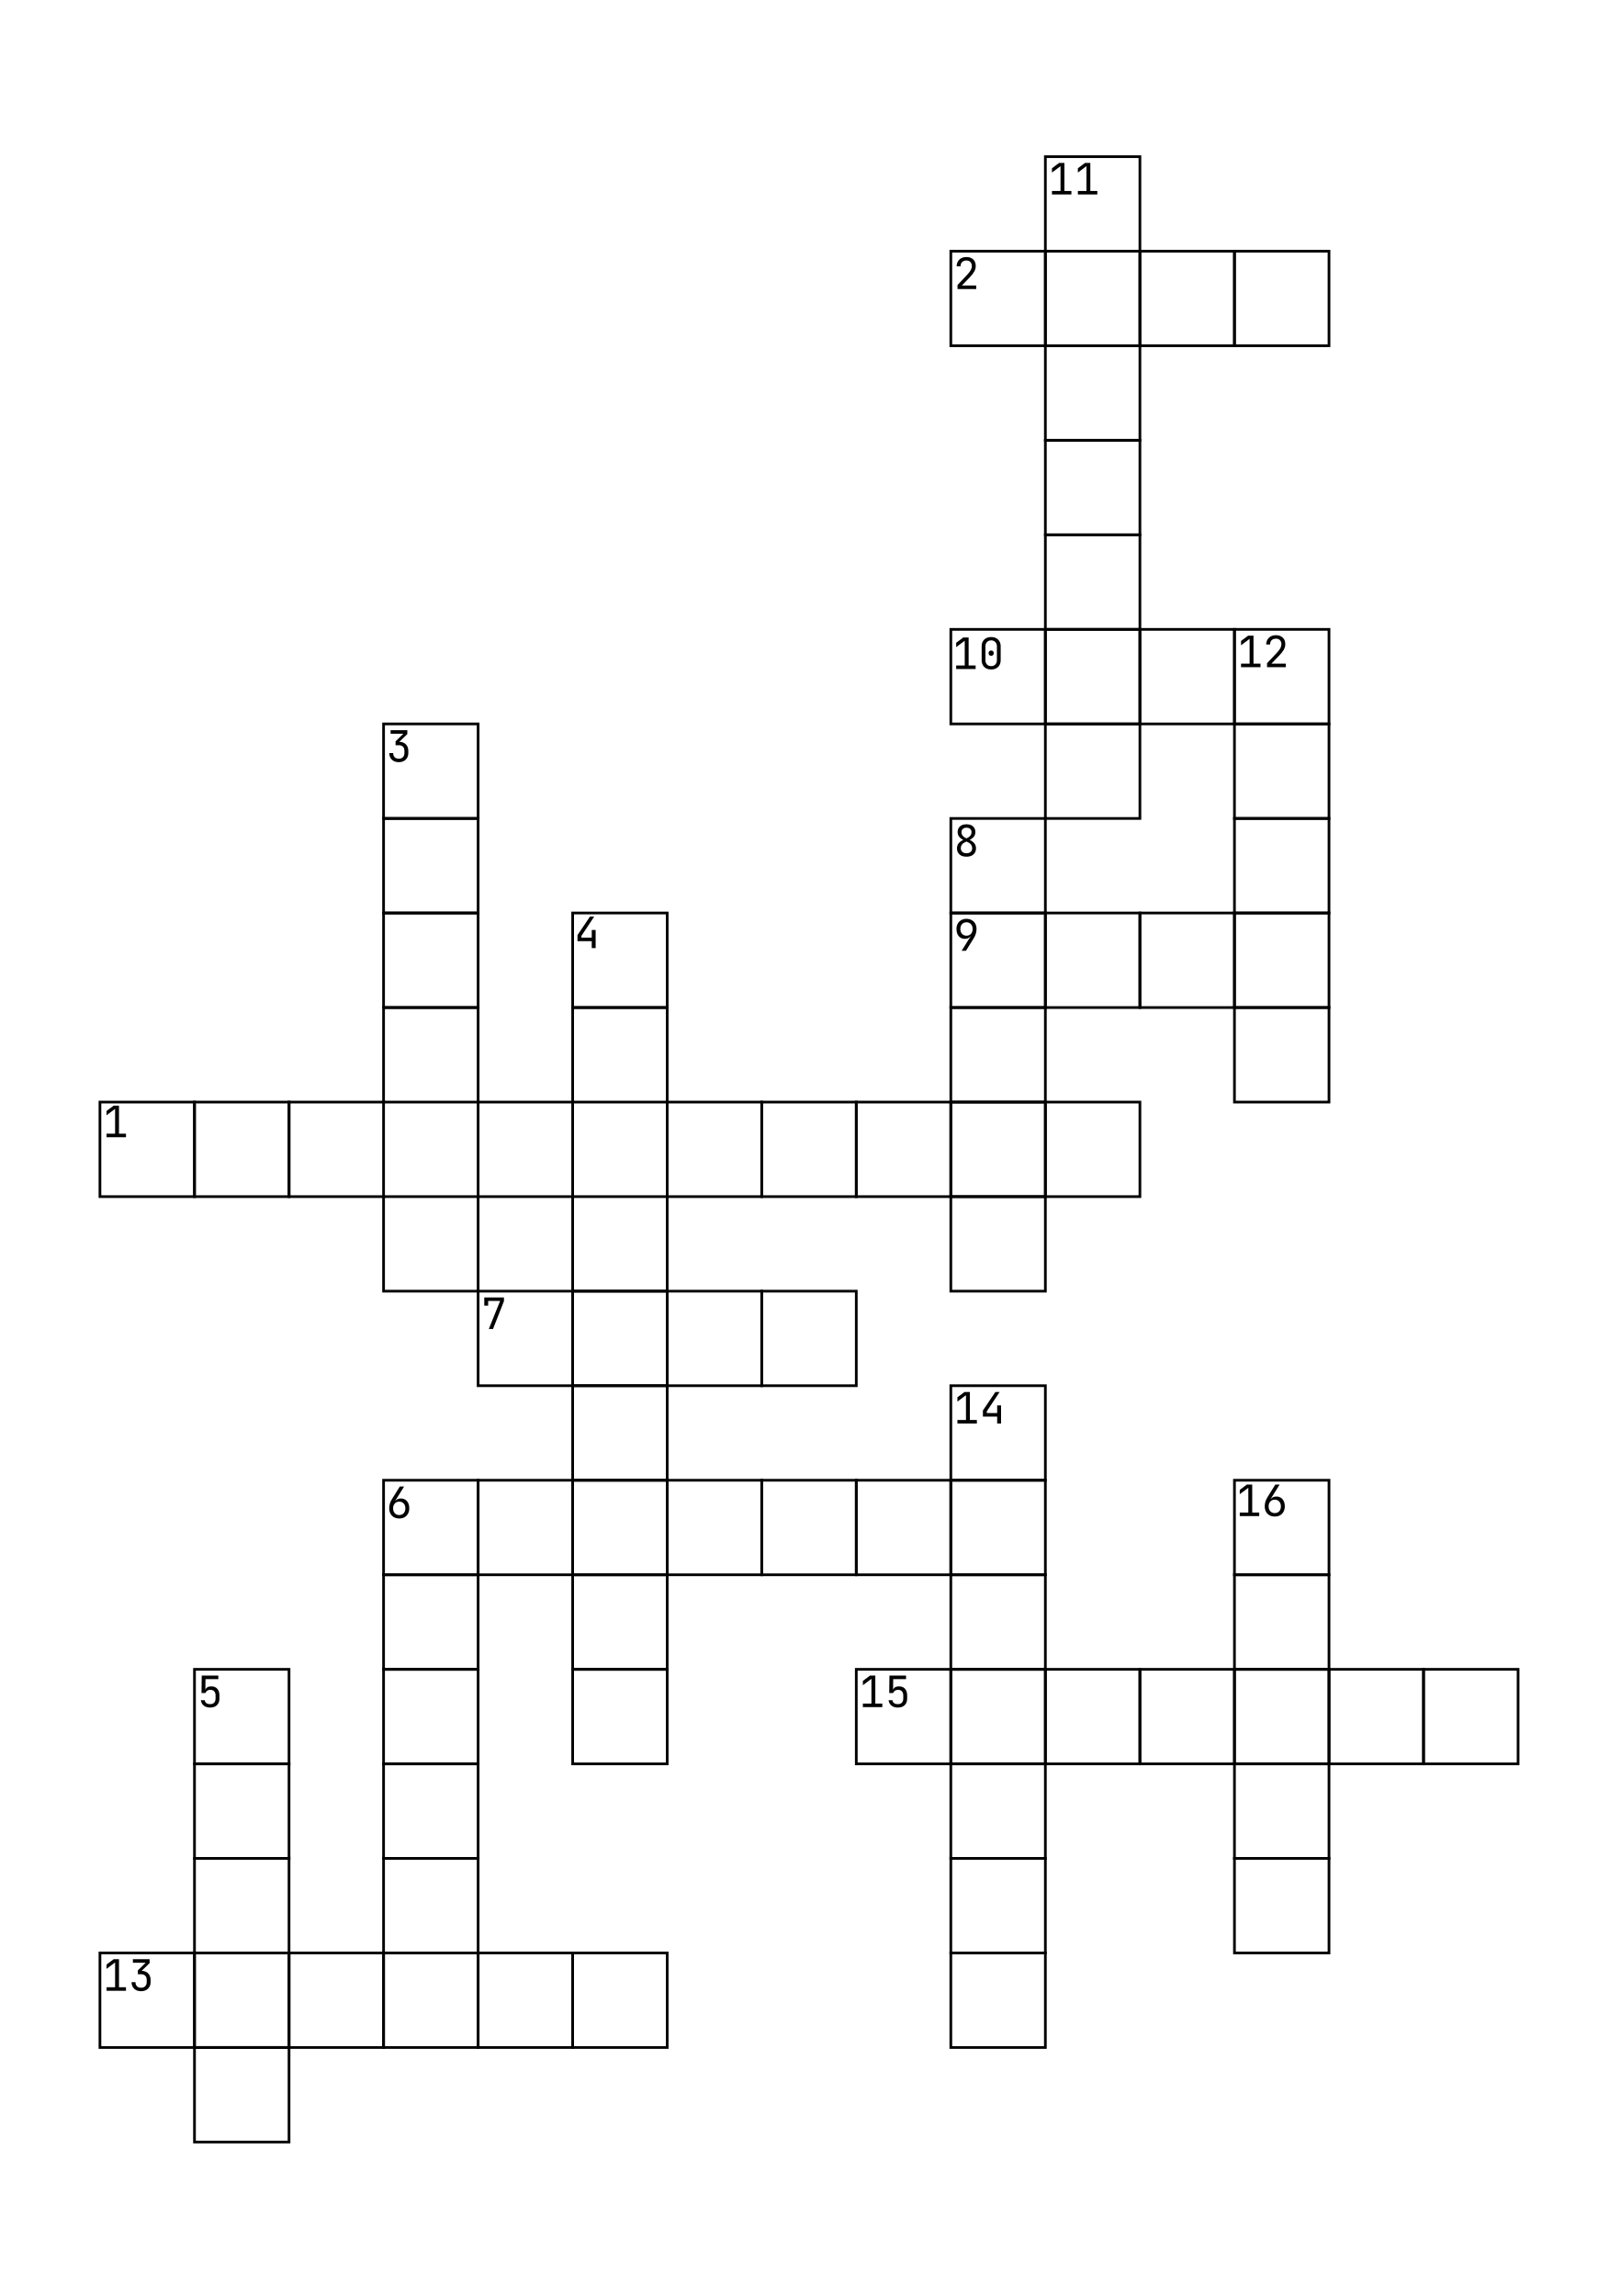
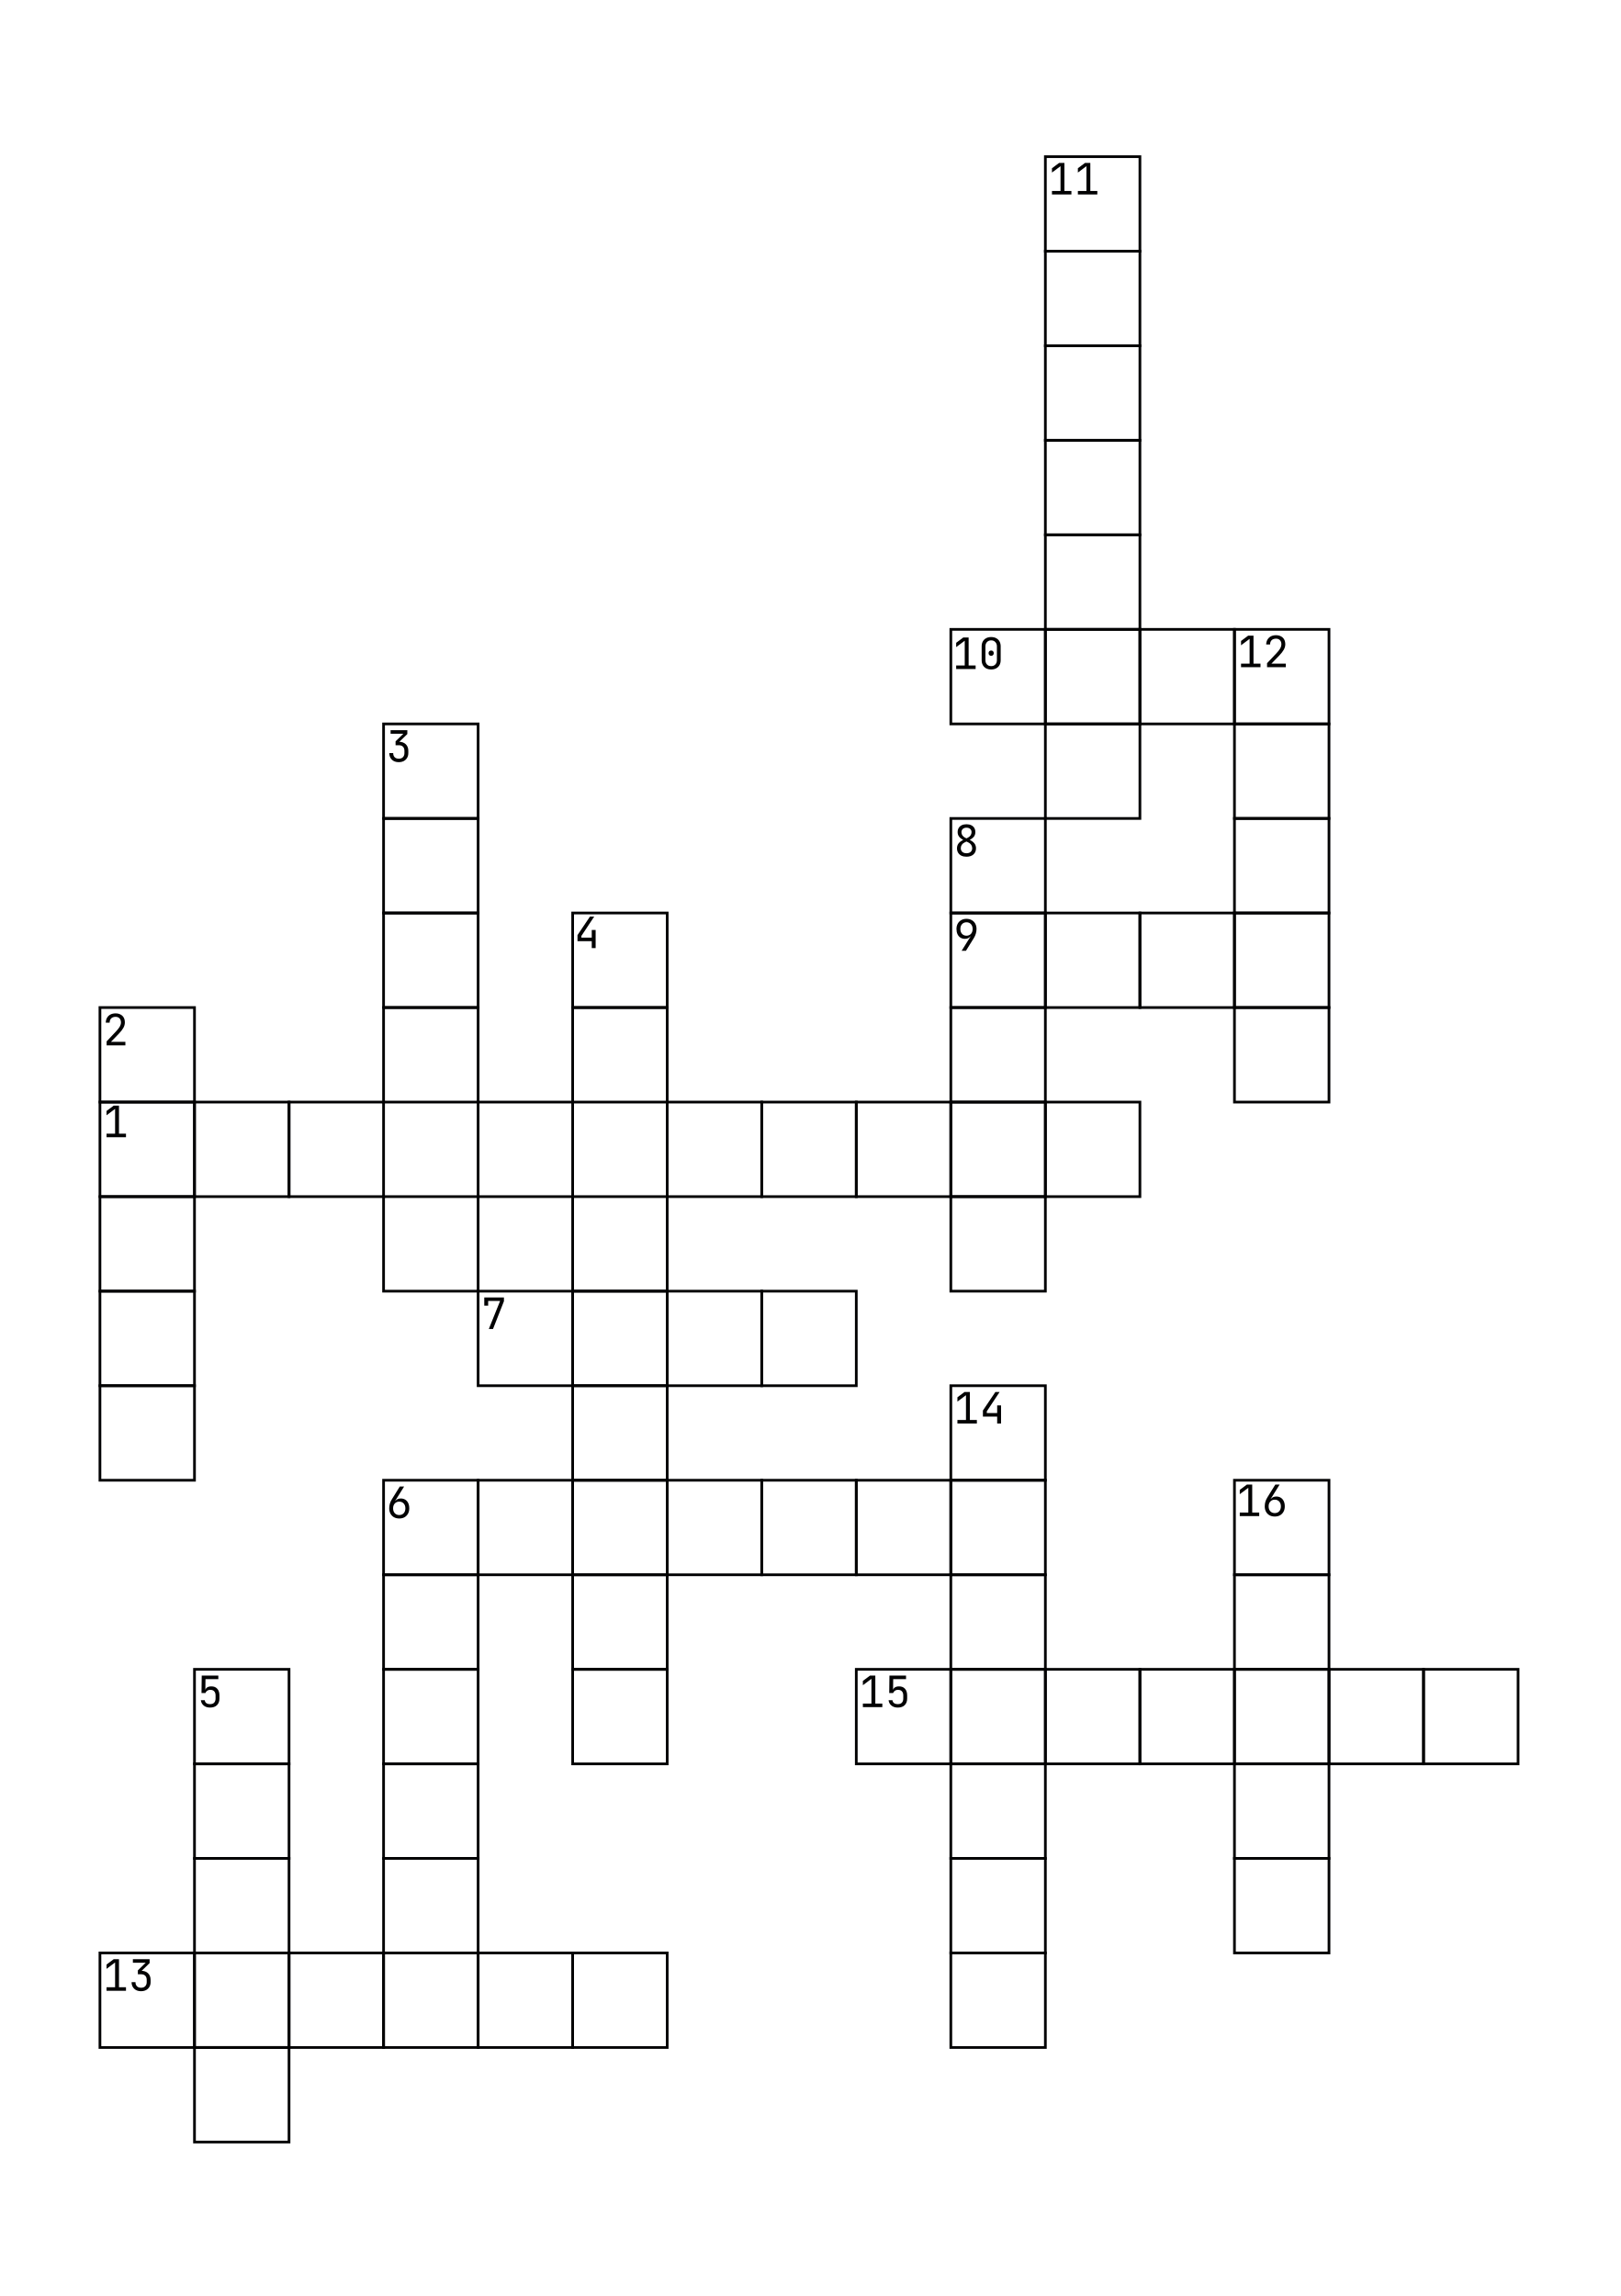
<svg xmlns="http://www.w3.org/2000/svg" width="600" height="850" viewBox="0 0 600 850" fill="none">
  <path d="M142 443H177V478H142V443Z" stroke="#020203" stroke-miterlimit="100" />
-   <path d="M422 93H457V128H422V93Z" stroke="#020203" stroke-miterlimit="100" />
-   <path d="M457 93H492V128H457V93Z" stroke="#020203" stroke-miterlimit="100" />
  <path d="M72 408H37V443H72V408Z" stroke="#020203" stroke-miterlimit="100" />
-   <path d="M352 93H387V128H352V93Z" stroke="#020203" stroke-miterlimit="100" />
  <path d="M107 408H72V443H107V408Z" stroke="#020203" stroke-miterlimit="100" />
  <path d="M107 408H142V443H107V408Z" stroke="#020203" stroke-miterlimit="100" />
  <path d="M177 408H212V443H177V408Z" stroke="#020203" stroke-miterlimit="100" />
  <path d="M247 408H282V443H247V408Z" stroke="#020203" stroke-miterlimit="100" />
  <path d="M282 408H317V443H282V408Z" stroke="#020203" stroke-miterlimit="100" />
  <path d="M352 408H317V443H352V408Z" stroke="#020203" stroke-miterlimit="100" />
  <path d="M352 408H387V443H352V408Z" stroke="#020203" stroke-miterlimit="100" />
  <path d="M387 408H422V443H387V408Z" stroke="#020203" stroke-miterlimit="100" />
  <path d="M177 338H142V373H177V338Z" stroke="#020203" stroke-miterlimit="100" />
  <path d="M142 303H177V338H142V303Z" stroke="#020203" stroke-miterlimit="100" />
  <path d="M142 268H177V303H142V268Z" stroke="#020203" stroke-miterlimit="100" />
  <path d="M142 373H177V408H142V373Z" stroke="#020203" stroke-miterlimit="100" />
  <path d="M212 338H247V373H212V338Z" stroke="#020203" stroke-miterlimit="100" />
  <path d="M247 373H212V408H247V373Z" stroke="#020203" stroke-miterlimit="100" />
  <path d="M212 583H247V618H212V583Z" stroke="#020203" stroke-miterlimit="100" />
  <path d="M247 618H212V653H247V618Z" stroke="#020203" stroke-miterlimit="100" />
  <path d="M212 548H247V583H212C212 582.99 212 548 212 548Z" stroke="#020203" stroke-miterlimit="100" />
  <path d="M212 513H247V548H212V513Z" stroke="#020203" stroke-miterlimit="100" />
  <path d="M247 478H212V513H247V478Z" stroke="#020203" stroke-miterlimit="100" />
  <path d="M212 443H247V478H212V443Z" stroke="#020203" stroke-miterlimit="100" />
  <path d="M282 478H317V513H282V478Z" stroke="#020203" stroke-miterlimit="100" />
  <path d="M282 478H247V513H282V478Z" stroke="#020203" stroke-miterlimit="100" />
  <path d="M177 478H212V513H177V478Z" stroke="#020203" stroke-miterlimit="100" />
  <path d="M142 548H177V583H142V548Z" stroke="#020203" stroke-miterlimit="100" />
  <path d="M212 548H177V583H212V548Z" stroke="#020203" stroke-miterlimit="100" />
  <path d="M352 548H387V583H352V548Z" stroke="#020203" stroke-miterlimit="100" />
  <path d="M317 548H352V583H317V548Z" stroke="#020203" stroke-miterlimit="100" />
  <path d="M317 548H282V583H317V548Z" stroke="#020203" stroke-miterlimit="100" />
  <path d="M247 548H282V583H247V548Z" stroke="#020203" stroke-miterlimit="100" />
  <path d="M352 513H387V548H352V513Z" stroke="#020203" stroke-miterlimit="100" />
  <path d="M387 723H352V758H387V723Z" stroke="#020203" stroke-miterlimit="100" />
  <path d="M352 688H387V723H352V688Z" stroke="#020203" stroke-miterlimit="100" />
  <path d="M352 653H387V688H352V653Z" stroke="#020203" stroke-miterlimit="100" />
  <path d="M387 618H352V653H387V618Z" stroke="#020203" stroke-miterlimit="100" />
  <path d="M352 583H387V618H352V583Z" stroke="#020203" stroke-miterlimit="100" />
  <path d="M142 583H177V618H142V583Z" stroke="#020203" stroke-miterlimit="100" />
  <path d="M177 618H142V653H177V618Z" stroke="#020203" stroke-miterlimit="100" />
  <path d="M142 653H177V688H142V653Z" stroke="#020203" stroke-miterlimit="100" />
  <path d="M142 688H177V723H142V688Z" stroke="#020203" stroke-miterlimit="100" />
  <path d="M177 723H142V758H177V723Z" stroke="#020203" stroke-miterlimit="100" />
  <path d="M177 723H212V758H177V723Z" stroke="#020203" stroke-miterlimit="100" />
  <path d="M212 723H247V758H212V723Z" stroke="#020203" stroke-miterlimit="100" />
  <path d="M142 723H107V758H142V723Z" stroke="#020203" stroke-miterlimit="100" />
  <path d="M72 723H107V758H72V723Z" stroke="#020203" stroke-miterlimit="100" />
  <path d="M37 723H72V758H37V723Z" stroke="#020203" stroke-miterlimit="100" />
  <path d="M107 758H72V793H107V758Z" stroke="#020203" stroke-miterlimit="100" />
  <path d="M72 688H107V723H72V688Z" stroke="#020203" stroke-miterlimit="100" />
  <path d="M72 653H107V688H72V653Z" stroke="#020203" stroke-miterlimit="100" />
  <path d="M107 618H72V653H107V618Z" stroke="#020203" stroke-miterlimit="100" />
  <path d="M317 618H352V653H317V618Z" stroke="#020203" stroke-miterlimit="100" />
  <path d="M527 618H562V653H527V618Z" stroke="#020203" stroke-miterlimit="100" />
  <path d="M527 618H492V653H527V618Z" stroke="#020203" stroke-miterlimit="100" />
  <path d="M457 618H492V653H457V618Z" stroke="#020203" stroke-miterlimit="100" />
  <path d="M422 618H457V653H422V618Z" stroke="#020203" stroke-miterlimit="100" />
  <path d="M422 618H387V653H422V618Z" stroke="#020203" stroke-miterlimit="100" />
  <path d="M457 548H492V583H457V548Z" stroke="#020203" stroke-miterlimit="100" />
  <path d="M457 583H492V618H457V583Z" stroke="#020203" stroke-miterlimit="100" />
  <path d="M492 688H457V723H492V688Z" stroke="#020203" stroke-miterlimit="100" />
  <path d="M457 653H492V688H457V653Z" stroke="#020203" stroke-miterlimit="100" />
  <path d="M352 443H387V478H352V443Z" stroke="#020203" stroke-miterlimit="100" />
  <path d="M387 373H352V408H387V373Z" stroke="#020203" stroke-miterlimit="100" />
  <path d="M352 338H387V373H352V338Z" stroke="#020203" stroke-miterlimit="100" />
  <path d="M352 303H387V338H352V303Z" stroke="#020203" stroke-miterlimit="100" />
  <path d="M492 338H457V373H492V338Z" stroke="#020203" stroke-miterlimit="100" />
  <path d="M422 338H457V373H422V338Z" stroke="#020203" stroke-miterlimit="100" />
  <path d="M387 338H422V373H387V338Z" stroke="#020203" stroke-miterlimit="100" />
  <path d="M492 233H457V268H492V233Z" stroke="#020203" stroke-miterlimit="100" />
  <path d="M457 268H492V303H457V268Z" stroke="#020203" stroke-miterlimit="100" />
  <path d="M457 303H492V338H457V303Z" stroke="#020203" stroke-miterlimit="100" />
  <path d="M492 373H457V408H492V373Z" stroke="#020203" stroke-miterlimit="100" />
  <path d="M422 233H457V268H422V233Z" stroke="#020203" stroke-miterlimit="100" />
  <path d="M387 233H422V268H387V233Z" stroke="#020203" stroke-miterlimit="100" />
  <path d="M387 233H352V268H387V233Z" stroke="#020203" stroke-miterlimit="100" />
  <path d="M387 268H422V303H387V268Z" stroke="#020203" stroke-miterlimit="100" />
  <path d="M387 58H422V93H387V58Z" stroke="#020203" stroke-miterlimit="100" />
  <path d="M387 93H422V128H387V93Z" stroke="#020203" stroke-miterlimit="100" />
  <path d="M387 128H422V163H387V128Z" stroke="#020203" stroke-miterlimit="100" />
  <path d="M387 163H422V198H387V163Z" stroke="#020203" stroke-miterlimit="100" />
  <path d="M422 198H387V233H422V198Z" stroke="#020203" stroke-miterlimit="100" />
  <path d="M39.44 421V419.688H42.608V410.52L39.44 412.888V411.288L42.08 409.32H44.048V419.688H46.64V421H39.44Z" fill="#020203" />
-   <path d="M354.472 107V105.528L358.04 101.736C358.648 101.085 359.091 100.509 359.368 100.008C359.645 99.496 359.784 99.005 359.784 98.536C359.784 97.885 359.603 97.373 359.24 97C358.888 96.627 358.403 96.44 357.784 96.44C357.101 96.44 356.563 96.632 356.168 97.016C355.784 97.4 355.592 97.928 355.592 98.6H354.152C354.173 97.896 354.333 97.288 354.632 96.776C354.941 96.253 355.363 95.853 355.896 95.576C356.44 95.299 357.069 95.16 357.784 95.16C358.488 95.16 359.096 95.299 359.608 95.576C360.131 95.843 360.531 96.227 360.808 96.728C361.085 97.229 361.224 97.827 361.224 98.52C361.224 99.181 361.048 99.837 360.696 100.488C360.344 101.139 359.768 101.88 358.968 102.712L356.088 105.688H361.416V107H354.472Z" fill="#020203" />
  <path d="M147.624 282.16C146.92 282.16 146.301 282.021 145.768 281.744C145.245 281.456 144.84 281.061 144.552 280.56C144.264 280.059 144.12 279.472 144.12 278.8H145.56C145.56 279.451 145.741 279.963 146.104 280.336C146.477 280.699 146.989 280.88 147.64 280.88C148.301 280.88 148.813 280.688 149.176 280.304C149.539 279.92 149.72 279.419 149.72 278.8V277.968C149.72 277.307 149.539 276.795 149.176 276.432C148.813 276.069 148.301 275.888 147.64 275.888H146.44V274.448L149.336 271.632H144.6V270.32H150.792V271.76L147.672 274.784V274.608C148.739 274.608 149.587 274.912 150.216 275.52C150.845 276.128 151.16 276.944 151.16 277.968V278.8C151.16 279.472 151.011 280.059 150.712 280.56C150.424 281.061 150.013 281.456 149.48 281.744C148.947 282.021 148.328 282.16 147.624 282.16Z" fill="#020203" />
  <path d="M219.07 351V348.44H213.79V346.184L218.414 339.32H219.982L215.23 346.488V347.128H219.07V344.28H220.51V351H219.07Z" fill="#020203" />
  <path d="M77.768 632.16C76.819 632.16 76.04 631.915 75.432 631.424C74.824 630.933 74.467 630.272 74.36 629.44H75.8C75.853 629.899 76.051 630.256 76.392 630.512C76.733 630.757 77.197 630.88 77.784 630.88C78.456 630.88 78.957 630.699 79.288 630.336C79.629 629.973 79.8 629.461 79.8 628.8V627.664C79.8 627.003 79.629 626.491 79.288 626.128C78.957 625.765 78.461 625.584 77.8 625.584C77.384 625.584 77.021 625.696 76.712 625.92C76.403 626.133 76.179 626.421 76.04 626.784H74.6L74.68 620.32H80.824V621.632H76.072L76.024 625.52H76.472L76.024 625.936C76.024 625.435 76.221 625.04 76.616 624.752C77.021 624.464 77.56 624.32 78.232 624.32C79.181 624.309 79.917 624.603 80.44 625.2C80.973 625.787 81.24 626.608 81.24 627.664V628.8C81.24 629.835 80.936 630.656 80.328 631.264C79.72 631.861 78.867 632.16 77.768 632.16Z" fill="#020203" />
  <path d="M147.816 562.16C147.069 562.16 146.413 562.005 145.848 561.696C145.293 561.376 144.861 560.933 144.552 560.368C144.243 559.803 144.088 559.147 144.088 558.4C144.088 557.813 144.168 557.237 144.328 556.672C144.499 556.107 144.749 555.563 145.08 555.04L148.008 550.32H149.608L146.296 555.632L146.36 555.68C146.563 555.381 146.84 555.152 147.192 554.992C147.544 554.832 147.939 554.752 148.376 554.752C149.016 554.752 149.571 554.901 150.04 555.2C150.509 555.499 150.872 555.92 151.128 556.464C151.384 557.008 151.512 557.653 151.512 558.4C151.512 559.147 151.357 559.803 151.048 560.368C150.739 560.933 150.307 561.376 149.752 561.696C149.208 562.005 148.563 562.16 147.816 562.16ZM147.8 560.88C148.483 560.88 149.032 560.656 149.448 560.208C149.864 559.749 150.072 559.147 150.072 558.4C150.072 557.653 149.864 557.056 149.448 556.608C149.032 556.149 148.483 555.92 147.8 555.92C147.117 555.92 146.568 556.149 146.152 556.608C145.736 557.056 145.528 557.653 145.528 558.4C145.528 559.147 145.736 559.749 146.152 560.208C146.568 560.656 147.117 560.88 147.8 560.88Z" fill="#020203" />
  <path d="M180.96 492L185.136 481.632H180.72V483.36H179.28V480.32H186.56V481.728L182.512 492H180.96Z" fill="#020203" />
  <path d="M357.8 317.16C357.085 317.16 356.461 317.037 355.928 316.792C355.405 316.536 355 316.173 354.712 315.704C354.424 315.235 354.28 314.685 354.28 314.056C354.28 313.363 354.467 312.765 354.84 312.264C355.224 311.763 355.827 311.315 356.648 310.92L358.2 310.168C358.669 309.944 359.032 309.651 359.288 309.288C359.544 308.925 359.672 308.525 359.672 308.088C359.672 307.576 359.501 307.171 359.16 306.872C358.829 306.573 358.376 306.424 357.8 306.424C357.224 306.424 356.765 306.579 356.424 306.888C356.093 307.187 355.928 307.592 355.928 308.104C355.928 308.531 356.051 308.925 356.296 309.288C356.552 309.651 356.899 309.939 357.336 310.152L358.888 310.888C359.741 311.283 360.36 311.736 360.744 312.248C361.128 312.749 361.32 313.352 361.32 314.056C361.32 315.005 361 315.763 360.36 316.328C359.731 316.883 358.877 317.16 357.8 317.16ZM357.8 315.88C358.451 315.88 358.963 315.715 359.336 315.384C359.72 315.043 359.912 314.589 359.912 314.024C359.912 313.565 359.789 313.149 359.544 312.776C359.299 312.403 358.947 312.104 358.488 311.88L356.952 311.128C356.099 310.712 355.48 310.264 355.096 309.784C354.712 309.304 354.52 308.728 354.52 308.056C354.52 307.459 354.653 306.941 354.92 306.504C355.187 306.067 355.565 305.731 356.056 305.496C356.547 305.261 357.128 305.144 357.8 305.144C358.472 305.144 359.053 305.261 359.544 305.496C360.035 305.731 360.413 306.067 360.68 306.504C360.947 306.941 361.08 307.459 361.08 308.056C361.08 308.728 360.888 309.304 360.504 309.784C360.12 310.253 359.485 310.707 358.6 311.144L357.064 311.896C356.627 312.109 356.285 312.403 356.04 312.776C355.805 313.139 355.688 313.544 355.688 313.992C355.688 314.568 355.875 315.027 356.248 315.368C356.632 315.709 357.149 315.88 357.8 315.88Z" fill="#020203" />
  <path d="M355.992 352L359.304 346.688L359.24 346.64C359.037 346.939 358.76 347.168 358.408 347.328C358.056 347.488 357.661 347.568 357.224 347.568C356.595 347.568 356.04 347.419 355.56 347.12C355.091 346.821 354.728 346.4 354.472 345.856C354.216 345.301 354.088 344.656 354.088 343.92C354.088 343.163 354.243 342.507 354.552 341.952C354.861 341.387 355.293 340.949 355.848 340.64C356.403 340.32 357.048 340.16 357.784 340.16C358.531 340.16 359.181 340.32 359.736 340.64C360.301 340.949 360.739 341.387 361.048 341.952C361.357 342.507 361.512 343.163 361.512 343.92C361.512 344.507 361.427 345.083 361.256 345.648C361.096 346.213 360.851 346.757 360.52 347.28L357.592 352H355.992ZM357.8 346.4C358.483 346.4 359.032 346.176 359.448 345.728C359.864 345.269 360.072 344.667 360.072 343.92C360.072 343.173 359.864 342.576 359.448 342.128C359.032 341.669 358.483 341.44 357.8 341.44C357.117 341.44 356.568 341.669 356.152 342.128C355.736 342.576 355.528 343.173 355.528 343.92C355.528 344.667 355.736 345.269 356.152 345.728C356.568 346.176 357.117 346.4 357.8 346.4Z" fill="#020203" />
  <path d="M353.98 247.68V246.368H357.148V237.2L353.98 239.568V237.968L356.62 236H358.588V246.368H361.18V247.68H353.98ZM366.934 247.84C366.219 247.84 365.595 247.701 365.062 247.424C364.539 247.136 364.134 246.736 363.846 246.224C363.558 245.701 363.414 245.093 363.414 244.4V239.28C363.414 238.576 363.558 237.968 363.846 237.456C364.134 236.944 364.539 236.549 365.062 236.272C365.595 235.984 366.219 235.84 366.934 235.84C367.659 235.84 368.283 235.984 368.806 236.272C369.328 236.549 369.734 236.944 370.022 237.456C370.31 237.968 370.454 238.576 370.454 239.28V244.4C370.454 245.093 370.31 245.701 370.022 246.224C369.734 246.736 369.323 247.136 368.79 247.424C368.267 247.701 367.648 247.84 366.934 247.84ZM366.934 246.608C367.574 246.608 368.086 246.405 368.47 246C368.864 245.584 369.062 245.051 369.062 244.4V239.28C369.062 238.629 368.864 238.101 368.47 237.696C368.086 237.28 367.574 237.072 366.934 237.072C366.294 237.072 365.776 237.28 365.382 237.696C364.998 238.101 364.806 238.629 364.806 239.28V244.4C364.806 245.051 364.998 245.584 365.382 246C365.776 246.405 366.294 246.608 366.934 246.608ZM366.934 242.784C366.646 242.784 366.411 242.693 366.23 242.512C366.059 242.331 365.974 242.091 365.974 241.792C365.974 241.504 366.059 241.275 366.23 241.104C366.411 240.923 366.646 240.832 366.934 240.832C367.222 240.832 367.451 240.923 367.622 241.104C367.803 241.275 367.894 241.504 367.894 241.792C367.894 242.091 367.803 242.331 367.622 242.512C367.451 242.693 367.222 242.784 366.934 242.784Z" fill="black" />
  <path d="M389.44 72V70.688H392.608V61.52L389.44 63.888V62.288L392.08 60.32H394.048V70.688H396.64V72H389.44ZM399.034 72V70.688H402.202V61.52L399.034 63.888V62.288L401.674 60.32H403.642V70.688H406.234V72H399.034Z" fill="#020203" />
  <path d="M459.44 247V245.688H462.608V236.52L459.44 238.888V237.288L462.08 235.32H464.048V245.688H466.64V247H459.44ZM469.066 247V245.528L472.634 241.736C473.242 241.085 473.684 240.509 473.962 240.008C474.239 239.496 474.378 239.005 474.378 238.536C474.378 237.885 474.196 237.373 473.834 237C473.482 236.627 472.996 236.44 472.378 236.44C471.695 236.44 471.156 236.632 470.762 237.016C470.378 237.4 470.186 237.928 470.186 238.6H468.746C468.767 237.896 468.927 237.288 469.226 236.776C469.535 236.253 469.956 235.853 470.49 235.576C471.034 235.299 471.663 235.16 472.378 235.16C473.082 235.16 473.69 235.299 474.202 235.576C474.724 235.843 475.124 236.227 475.402 236.728C475.679 237.229 475.818 237.827 475.818 238.52C475.818 239.181 475.642 239.837 475.29 240.488C474.938 241.139 474.362 241.88 473.562 242.712L470.682 245.688H476.01V247H469.066Z" fill="#020203" />
  <path d="M39.44 737V735.688H42.608V726.52L39.44 728.888V727.288L42.08 725.32H44.048V735.688H46.64V737H39.44ZM52.218 737.16C51.514 737.16 50.895 737.021 50.362 736.744C49.839 736.456 49.434 736.061 49.146 735.56C48.858 735.059 48.714 734.472 48.714 733.8H50.154C50.154 734.451 50.335 734.963 50.698 735.336C51.071 735.699 51.583 735.88 52.234 735.88C52.895 735.88 53.407 735.688 53.77 735.304C54.132 734.92 54.314 734.419 54.314 733.8V732.968C54.314 732.307 54.132 731.795 53.77 731.432C53.407 731.069 52.895 730.888 52.234 730.888H51.034V729.448L53.93 726.632H49.194V725.32H55.386V726.76L52.266 729.784V729.608C53.332 729.608 54.18 729.912 54.81 730.52C55.439 731.128 55.754 731.944 55.754 732.968V733.8C55.754 734.472 55.604 735.059 55.306 735.56C55.018 736.061 54.607 736.456 54.074 736.744C53.54 737.021 52.922 737.16 52.218 737.16Z" fill="#020203" />
  <path d="M354.44 527V525.688H357.608V516.52L354.44 518.888V517.288L357.08 515.32H359.048V525.688H361.64V527H354.44ZM369.154 527V524.44H363.874V522.184L368.498 515.32H370.066L365.314 522.488V523.128H369.154V520.28H370.594V527H369.154Z" fill="#020203" />
  <path d="M319.44 632V630.688H322.608V621.52L319.44 623.888V622.288L322.08 620.32H324.048V630.688H326.64V632H319.44ZM332.362 632.16C331.412 632.16 330.634 631.915 330.026 631.424C329.418 630.933 329.06 630.272 328.954 629.44H330.394C330.447 629.899 330.644 630.256 330.986 630.512C331.327 630.757 331.791 630.88 332.378 630.88C333.05 630.88 333.551 630.699 333.882 630.336C334.223 629.973 334.394 629.461 334.394 628.8V627.664C334.394 627.003 334.223 626.491 333.882 626.128C333.551 625.765 333.055 625.584 332.394 625.584C331.978 625.584 331.615 625.696 331.306 625.92C330.996 626.133 330.772 626.421 330.634 626.784H329.194L329.274 620.32H335.418V621.632H330.666L330.618 625.52H331.066L330.618 625.936C330.618 625.435 330.815 625.04 331.21 624.752C331.615 624.464 332.154 624.32 332.826 624.32C333.775 624.309 334.511 624.603 335.034 625.2C335.567 625.787 335.834 626.608 335.834 627.664V628.8C335.834 629.835 335.53 630.656 334.922 631.264C334.314 631.861 333.46 632.16 332.362 632.16Z" fill="#020203" />
  <path d="M458.968 561.276V559.964H462.136V550.796L458.968 553.164V551.564L461.608 549.596H463.576V559.964H466.168V561.276H458.968ZM471.938 561.436C471.191 561.436 470.535 561.282 469.97 560.972C469.415 560.652 468.983 560.21 468.674 559.644C468.364 559.079 468.21 558.423 468.21 557.676C468.21 557.09 468.29 556.514 468.45 555.948C468.62 555.383 468.871 554.839 469.202 554.316L472.13 549.596H473.73L470.418 554.908L470.482 554.956C470.684 554.658 470.962 554.428 471.314 554.268C471.666 554.108 472.06 554.028 472.498 554.028C473.138 554.028 473.692 554.178 474.162 554.476C474.631 554.775 474.994 555.196 475.25 555.74C475.506 556.284 475.634 556.93 475.634 557.676C475.634 558.423 475.479 559.079 475.17 559.644C474.86 560.21 474.428 560.652 473.874 560.972C473.33 561.282 472.684 561.436 471.938 561.436ZM471.922 560.156C472.604 560.156 473.154 559.932 473.57 559.484C473.986 559.026 474.194 558.423 474.194 557.676C474.194 556.93 473.986 556.332 473.57 555.884C473.154 555.426 472.604 555.196 471.922 555.196C471.239 555.196 470.69 555.426 470.274 555.884C469.858 556.332 469.65 556.93 469.65 557.676C469.65 558.423 469.858 559.026 470.274 559.484C470.69 559.932 471.239 560.156 471.922 560.156Z" fill="#020203" />
+   <path d="M37 373H72V408H37V373Z" stroke="#020203" stroke-miterlimit="100" />
+   <path d="M37 443H72V478H37V443Z" stroke="#020203" stroke-miterlimit="100" />
+   <path d="M39.472 387V385.528L43.04 381.736C43.648 381.085 44.091 380.509 44.368 380.008C44.645 379.496 44.784 379.005 44.784 378.536C44.784 377.885 44.603 377.373 44.24 377C43.888 376.627 43.403 376.44 42.784 376.44C42.101 376.44 41.563 376.632 41.168 377.016C40.784 377.4 40.592 377.928 40.592 378.6H39.152C39.173 377.896 39.333 377.288 39.632 376.776C39.941 376.253 40.363 375.853 40.896 375.576C41.44 375.299 42.069 375.16 42.784 375.16C43.488 375.16 44.096 375.299 44.608 375.576C45.131 375.843 45.531 376.227 45.808 376.728C46.085 377.229 46.224 377.827 46.224 378.52C46.224 379.181 46.048 379.837 45.696 380.488C45.344 381.139 44.768 381.88 43.968 382.712L41.088 385.688H46.416V387H39.472Z" fill="#020203" />
+   <path d="M37 478H72V513H37V478Z" stroke="#020203" stroke-miterlimit="100" />
+   <path d="M37 513H72V548H37V513Z" stroke="#020203" stroke-miterlimit="100" />
</svg>
